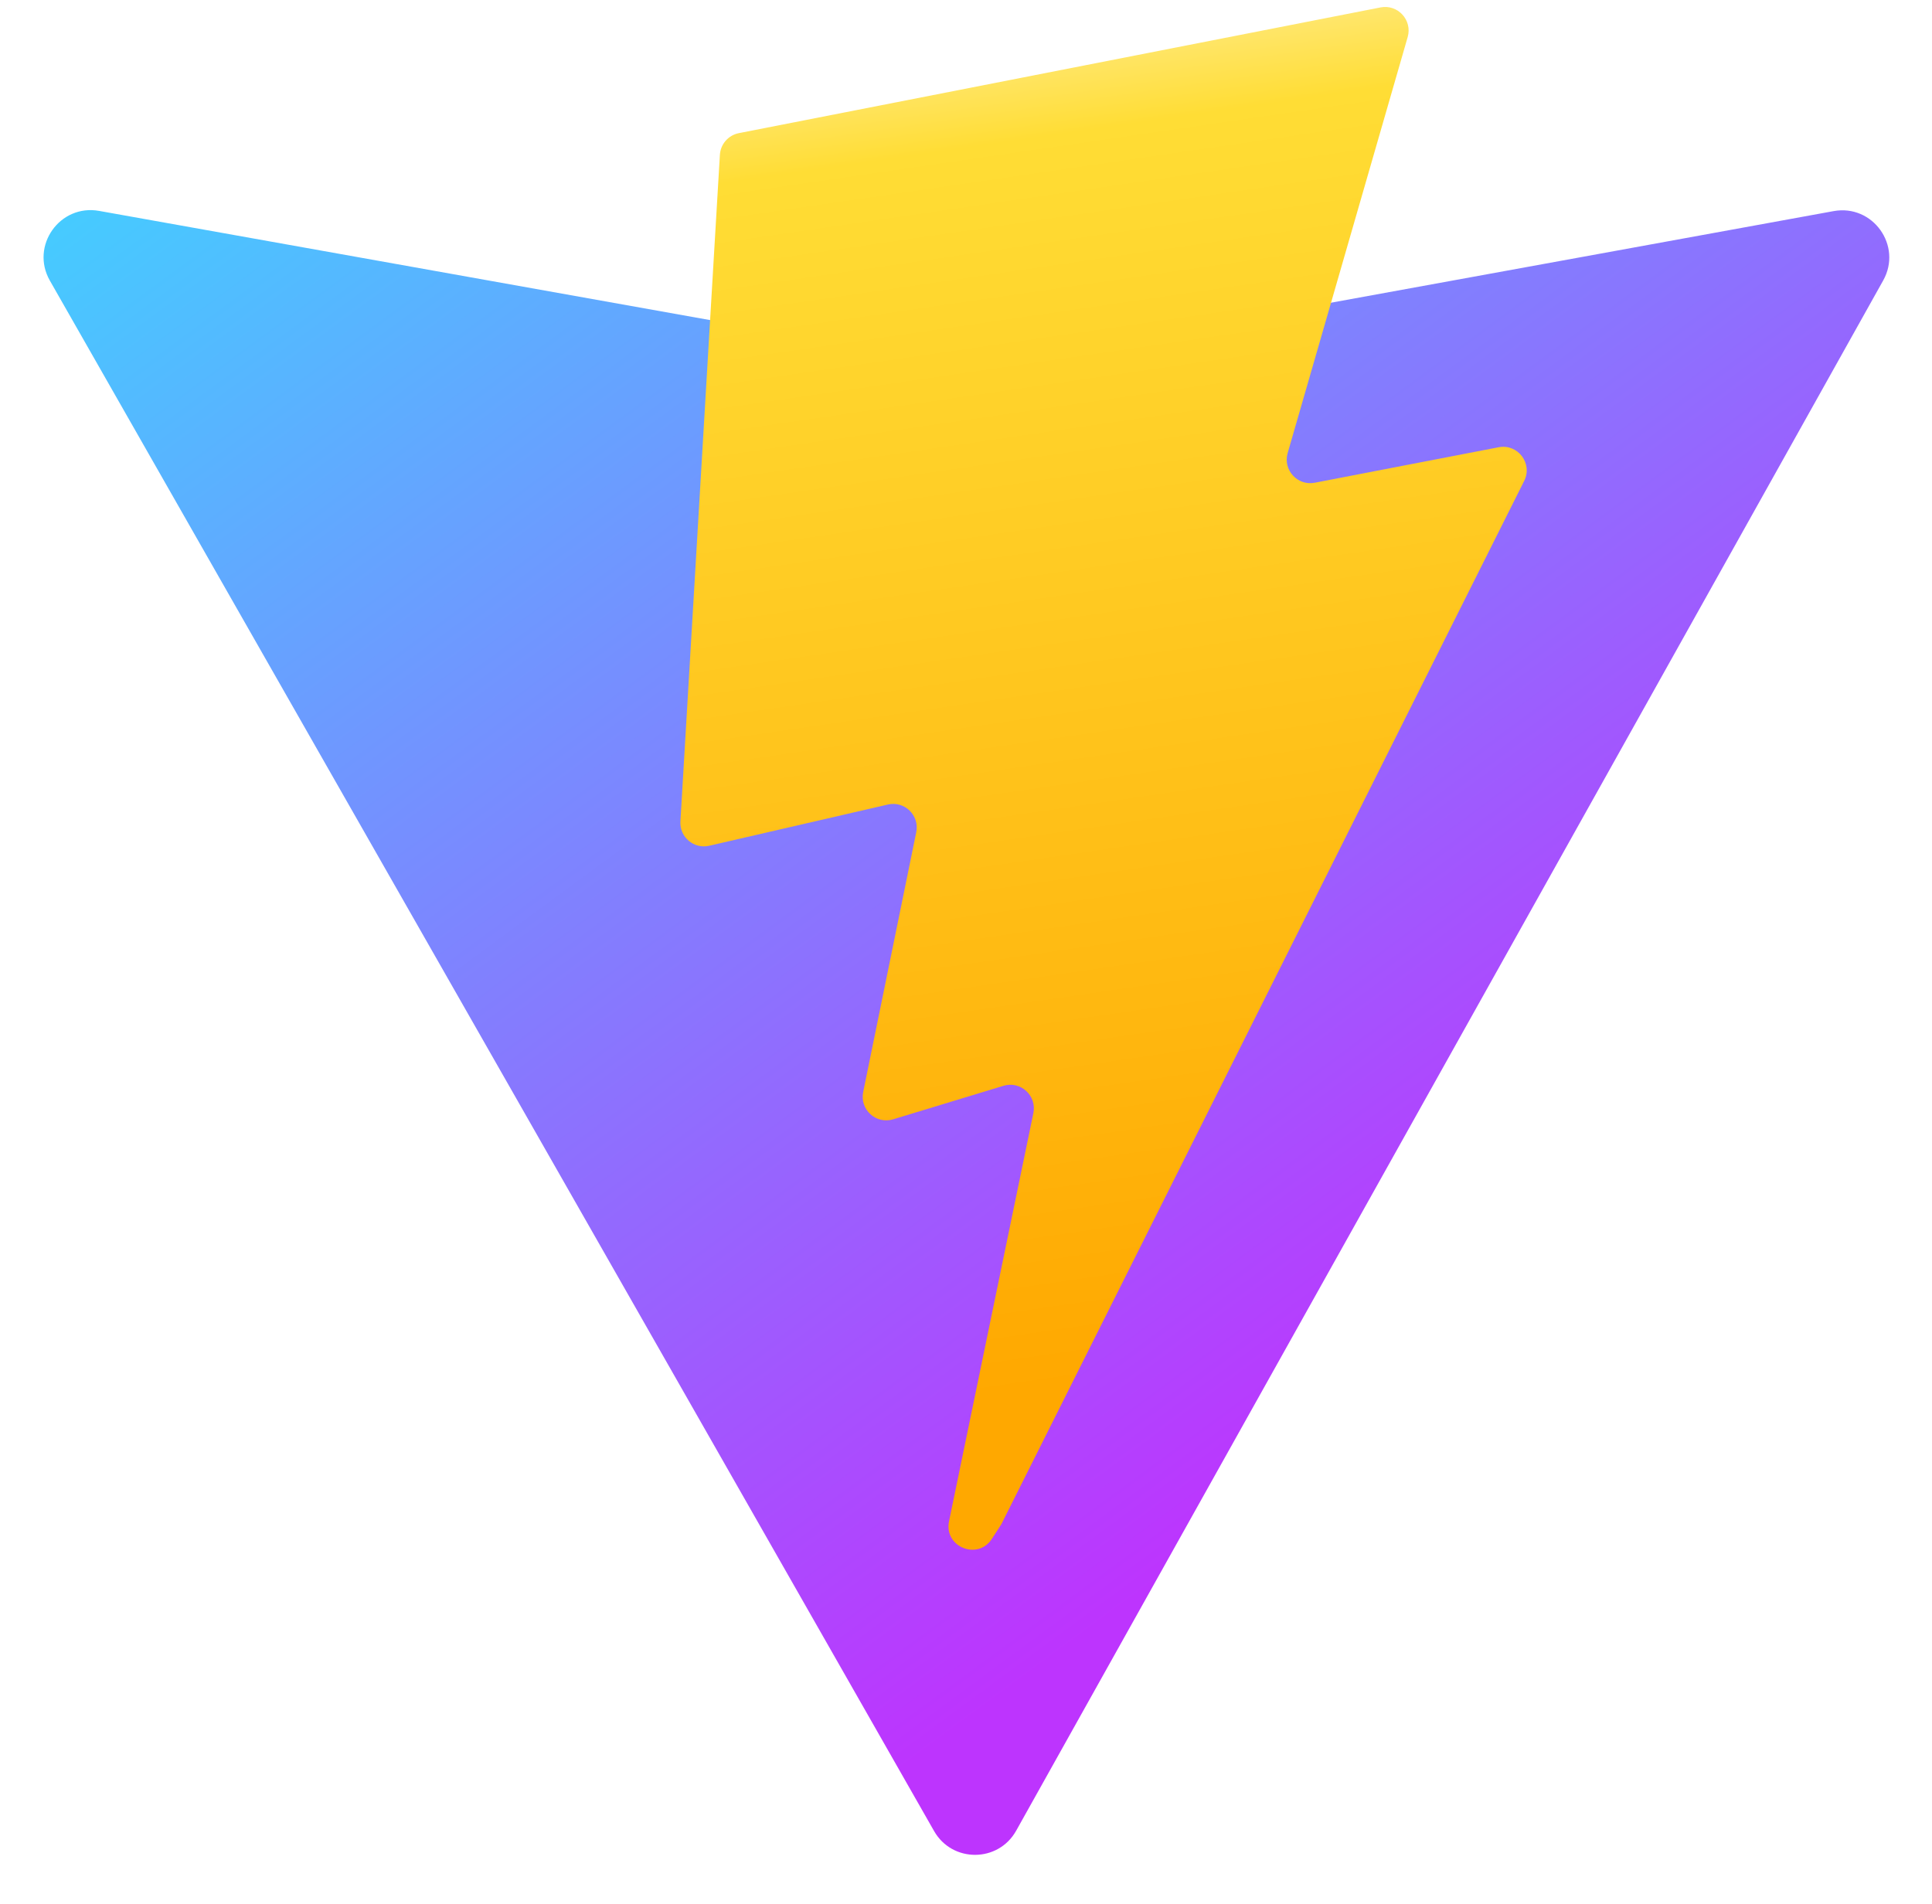
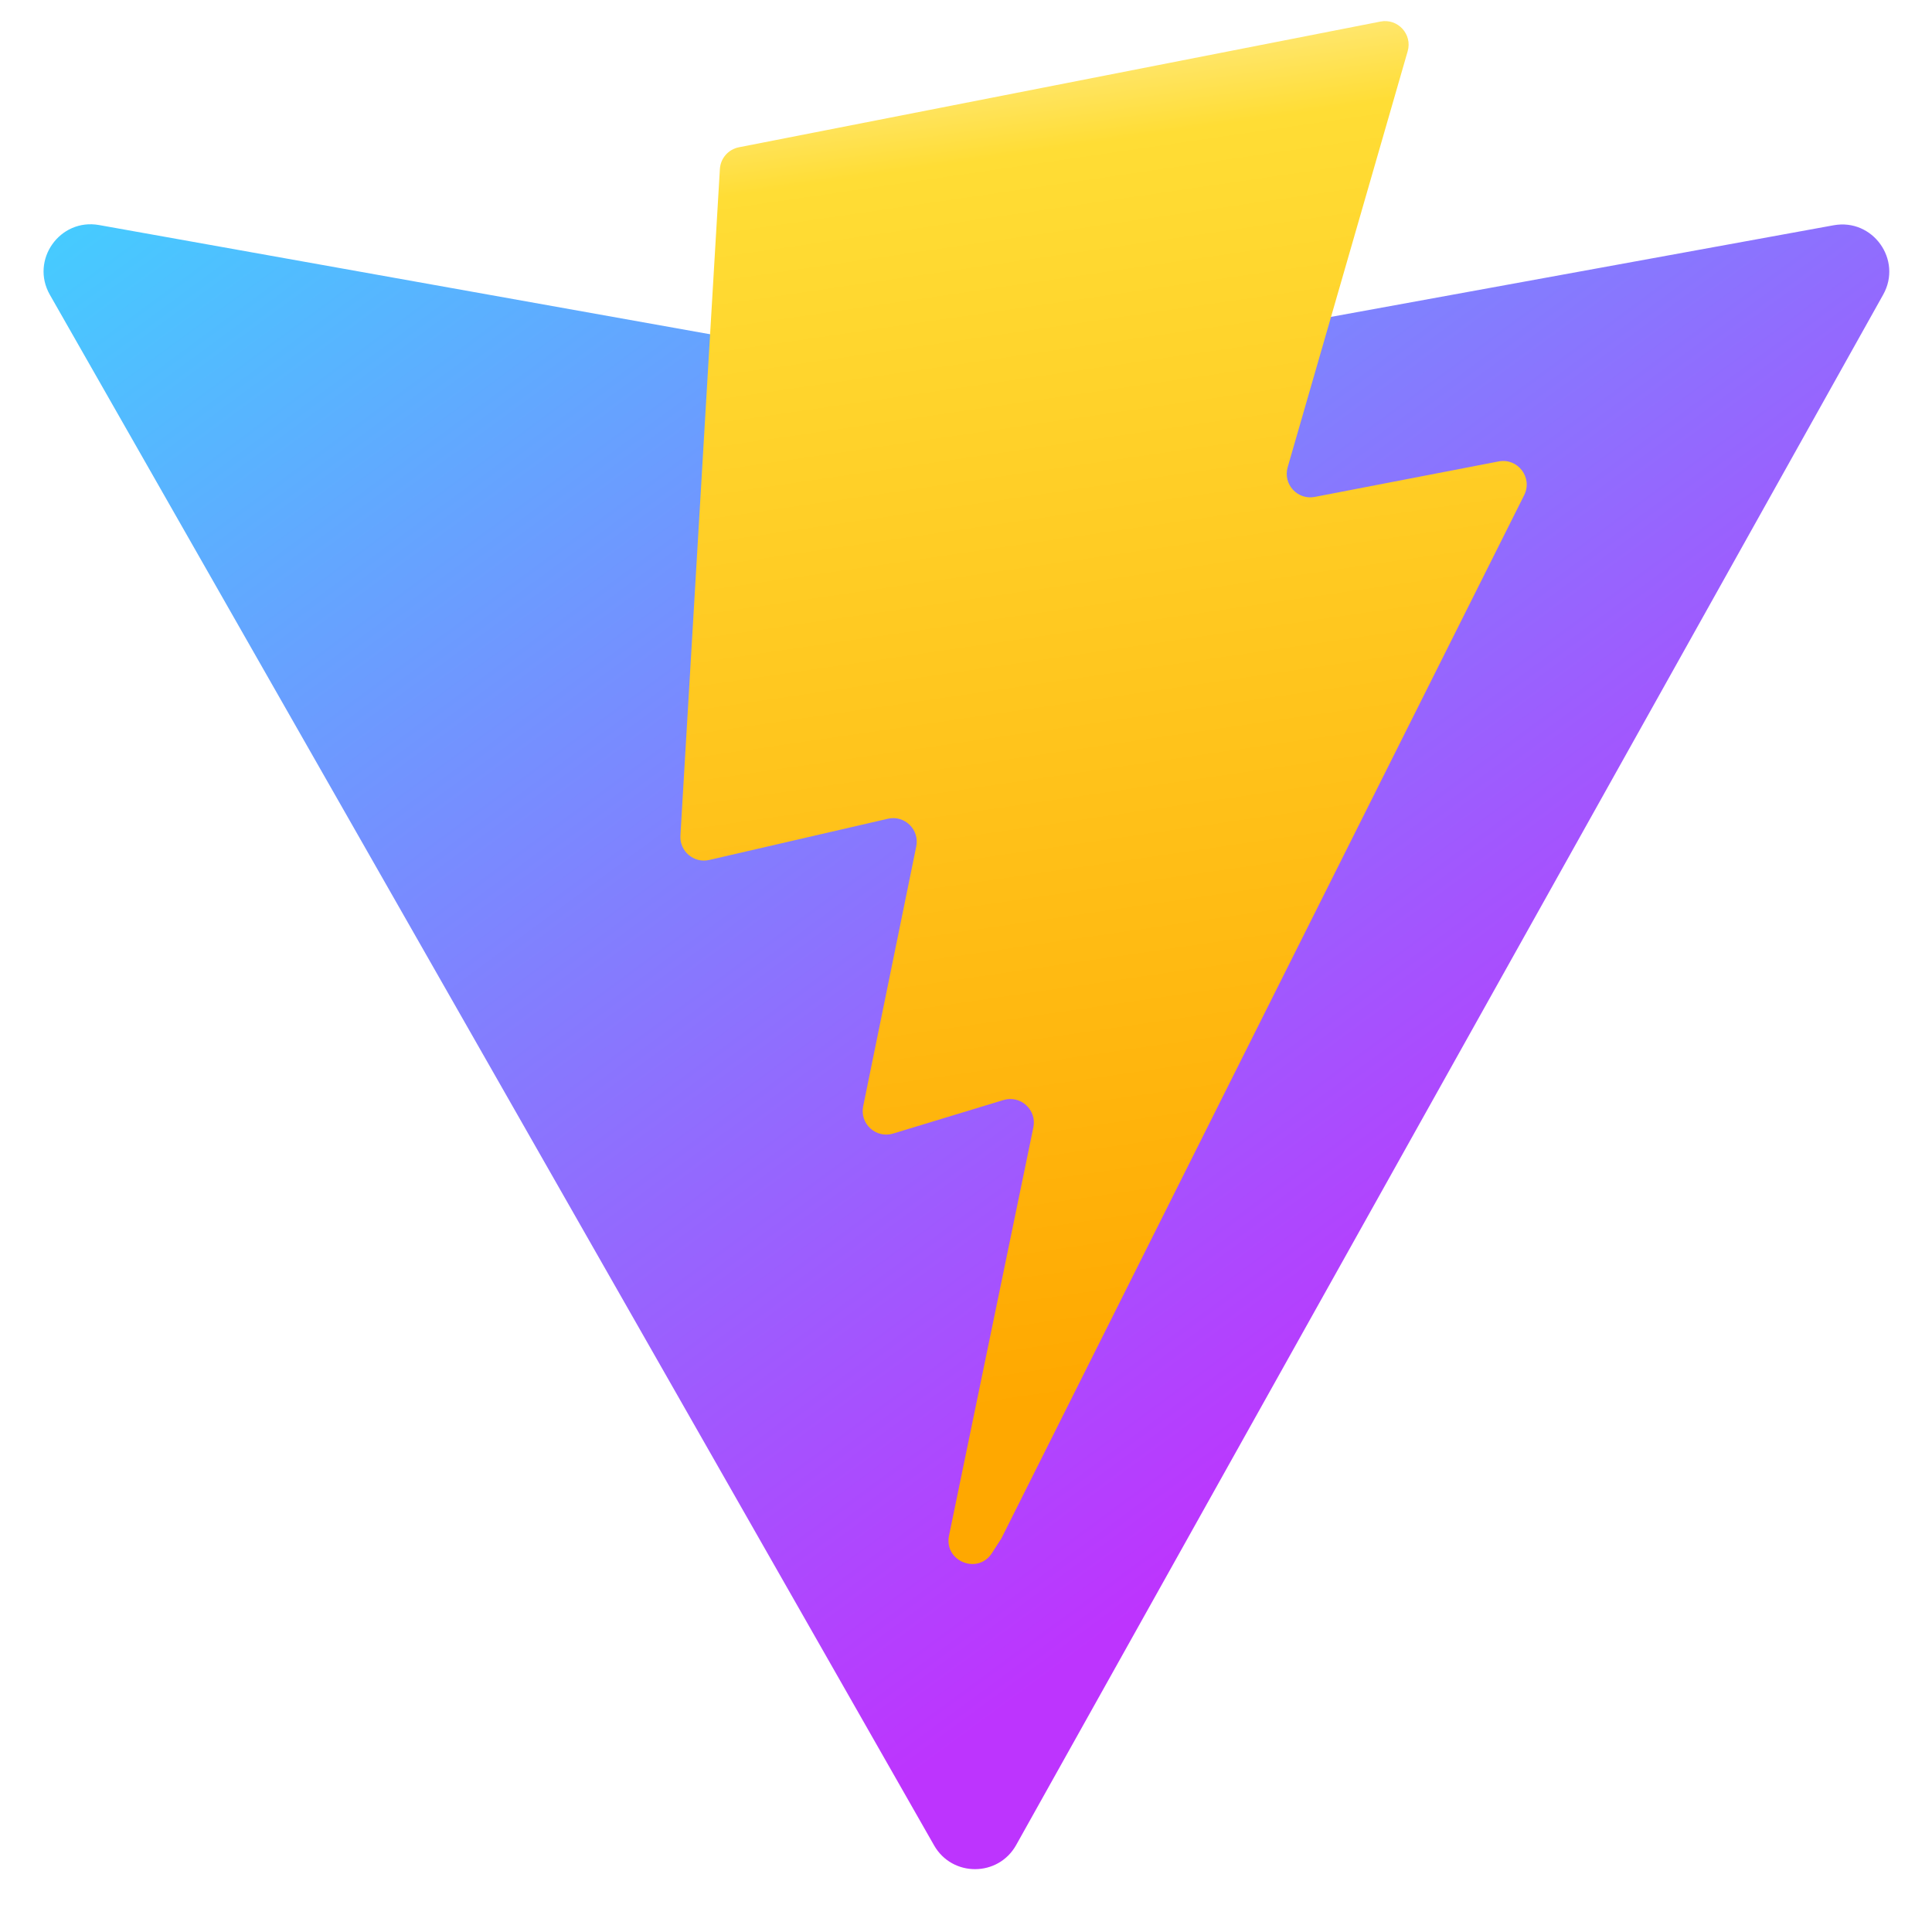
- <svg xmlns="http://www.w3.org/2000/svg" width="410" height="404" viewBox="0 0 410 404" fill="none">
-   <path d="M399.641 59.525L215.643 388.545C211.844 395.338 202.084 395.378 198.228 388.618L10.582 59.556C6.381 52.19 12.68 43.267 21.028 44.759L205.223 77.682C206.398 77.892 207.601 77.89 208.776 77.676L389.119 44.806C397.439 43.289 403.768 52.143 399.641 59.525Z" fill="url(#paint0_linear)" />
-   <path d="M292.965 1.574L156.801 28.255C154.563 28.694 152.906 30.59 152.771 32.866L144.395 174.33C144.198 177.662 147.258 180.248 150.51 179.498L188.42 170.749C191.967 169.931 195.172 173.055 194.443 176.622L183.18 231.775C182.422 235.487 185.907 238.661 189.532 237.56L212.947 230.446C216.577 229.344 220.065 232.527 219.297 236.242L201.398 322.875C200.278 328.294 207.486 331.249 210.492 326.603L212.5 323.5L323.454 102.072C325.312 98.365 322.108 94.137 318.036 94.923L279.014 102.454C275.347 103.161 272.227 99.746 273.262 96.158L298.731 7.867C299.767 4.273 296.636 0.855 292.965 1.574Z" fill="url(#paint1_linear)" />
+ <svg xmlns="http://www.w3.org/2000/svg" width="48" height="48" viewBox="0 0 410 404">
+   <path fill="url(#a)" d="M399.641 59.525 215.643 388.545c-3.799 6.793-13.559 6.833-17.415.073L10.582 59.556c-4.201-7.367 2.099-16.29 10.446-14.798L205.223 77.682c1.175.21 2.378.208 3.553-.006l180.343-32.87c8.32-1.516 14.649 7.338 10.522 14.719Z" />
+   <path fill="url(#b)" d="M292.965 1.574 156.801 28.255c-2.238.439-3.895 2.335-4.03 4.611L144.395 174.33c-.197 3.332 2.863 5.918 6.115 5.168l37.91-8.749c3.547-.818 6.752 2.306 6.023 5.873l-11.263 55.153c-.758 3.712 2.727 6.886 6.352 5.785l23.415-7.114c3.63-1.102 7.118 2.081 6.35 5.796l-17.899 86.633c-1.12 5.419 6.088 8.374 9.094 3.728l2.008-3.103 110.954-221.428c1.858-3.708-1.346-7.935-5.418-7.149l-39.022 7.531c-3.667.707-6.787-2.708-5.752-6.296l25.469-88.291c1.036-3.594-2.095-7.012-5.766-6.292Z" />
  <defs>
-     <linearGradient id="paint0_linear" x1="6" y1="33" x2="235" y2="344" gradientUnits="userSpaceOnUse">
+     <linearGradient id="a" x1="6" x2="235" y1="33" y2="344" gradientUnits="userSpaceOnUse">
      <stop stop-color="#41D1FF" />
      <stop offset="1" stop-color="#BD34FE" />
    </linearGradient>
-     <linearGradient id="paint1_linear" x1="194.651" y1="8.818" x2="236.076" y2="292.989" gradientUnits="userSpaceOnUse">
+     <linearGradient id="b" x1="194.651" x2="236.076" y1="8.818" y2="292.989" gradientUnits="userSpaceOnUse">
      <stop stop-color="#FFEA83" />
-       <stop offset="0.083" stop-color="#FFDD35" />
+       <stop offset=".083" stop-color="#FFDD35" />
      <stop offset="1" stop-color="#FFA800" />
    </linearGradient>
  </defs>
</svg>
